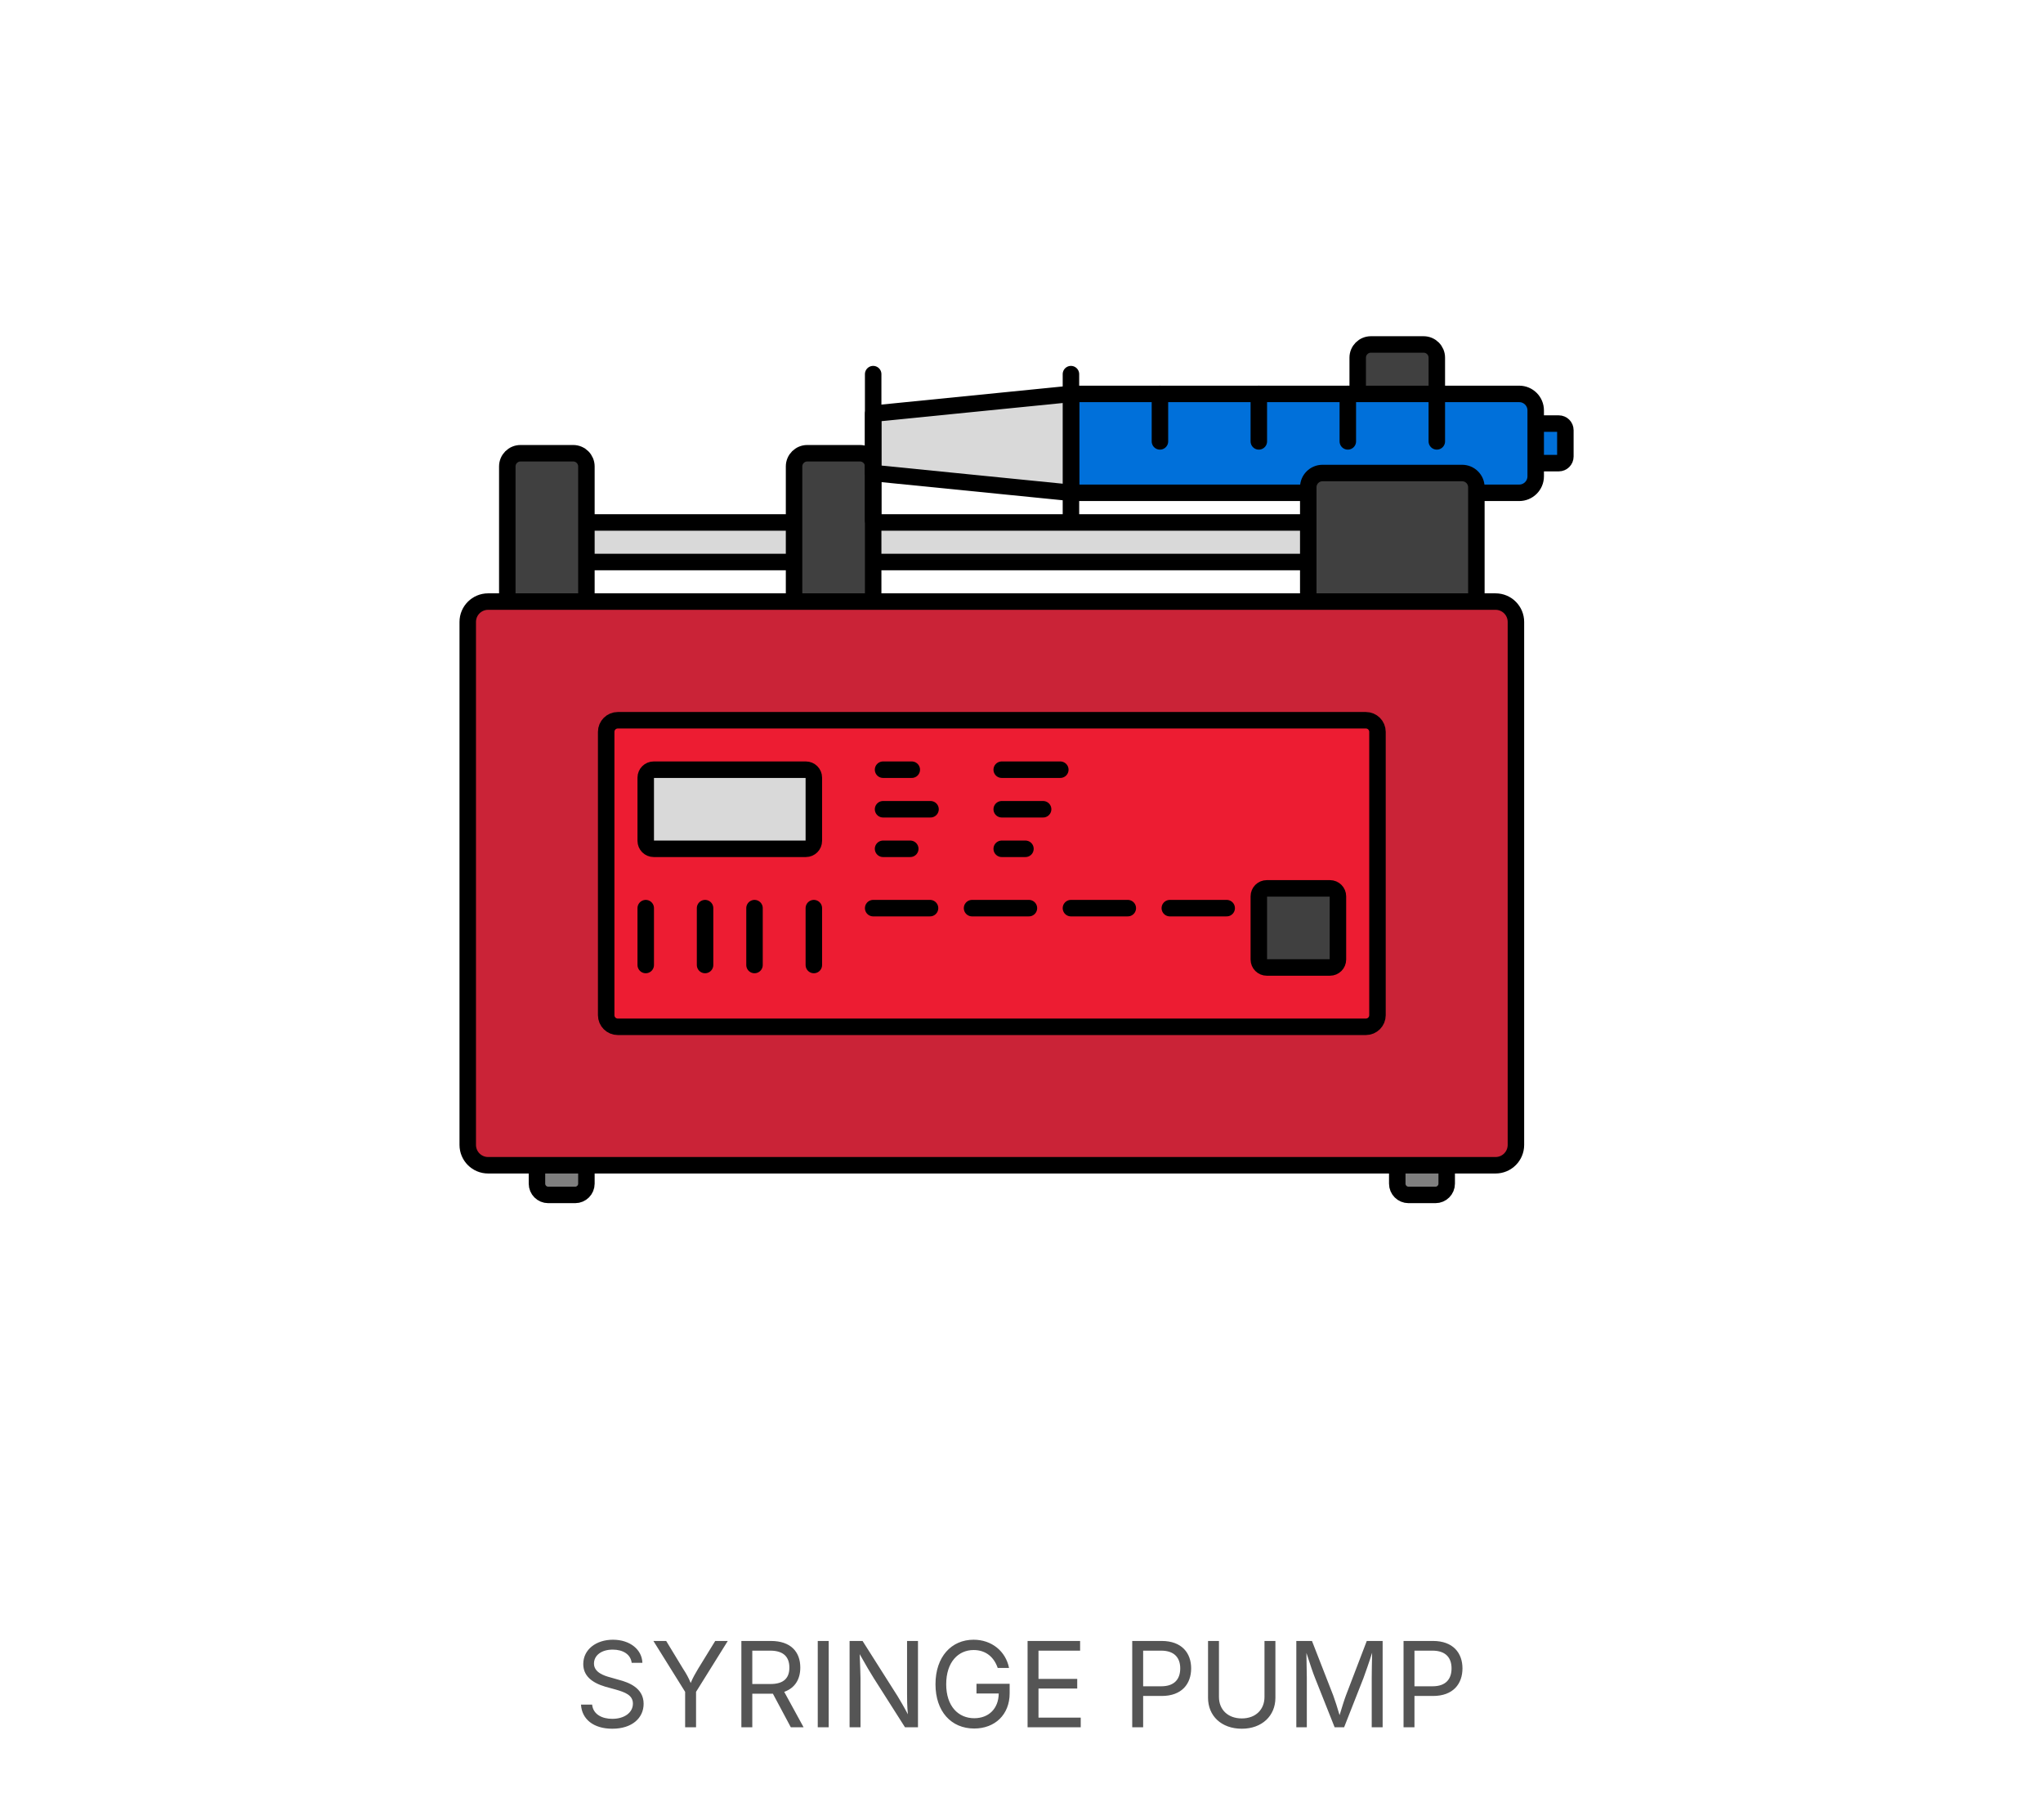
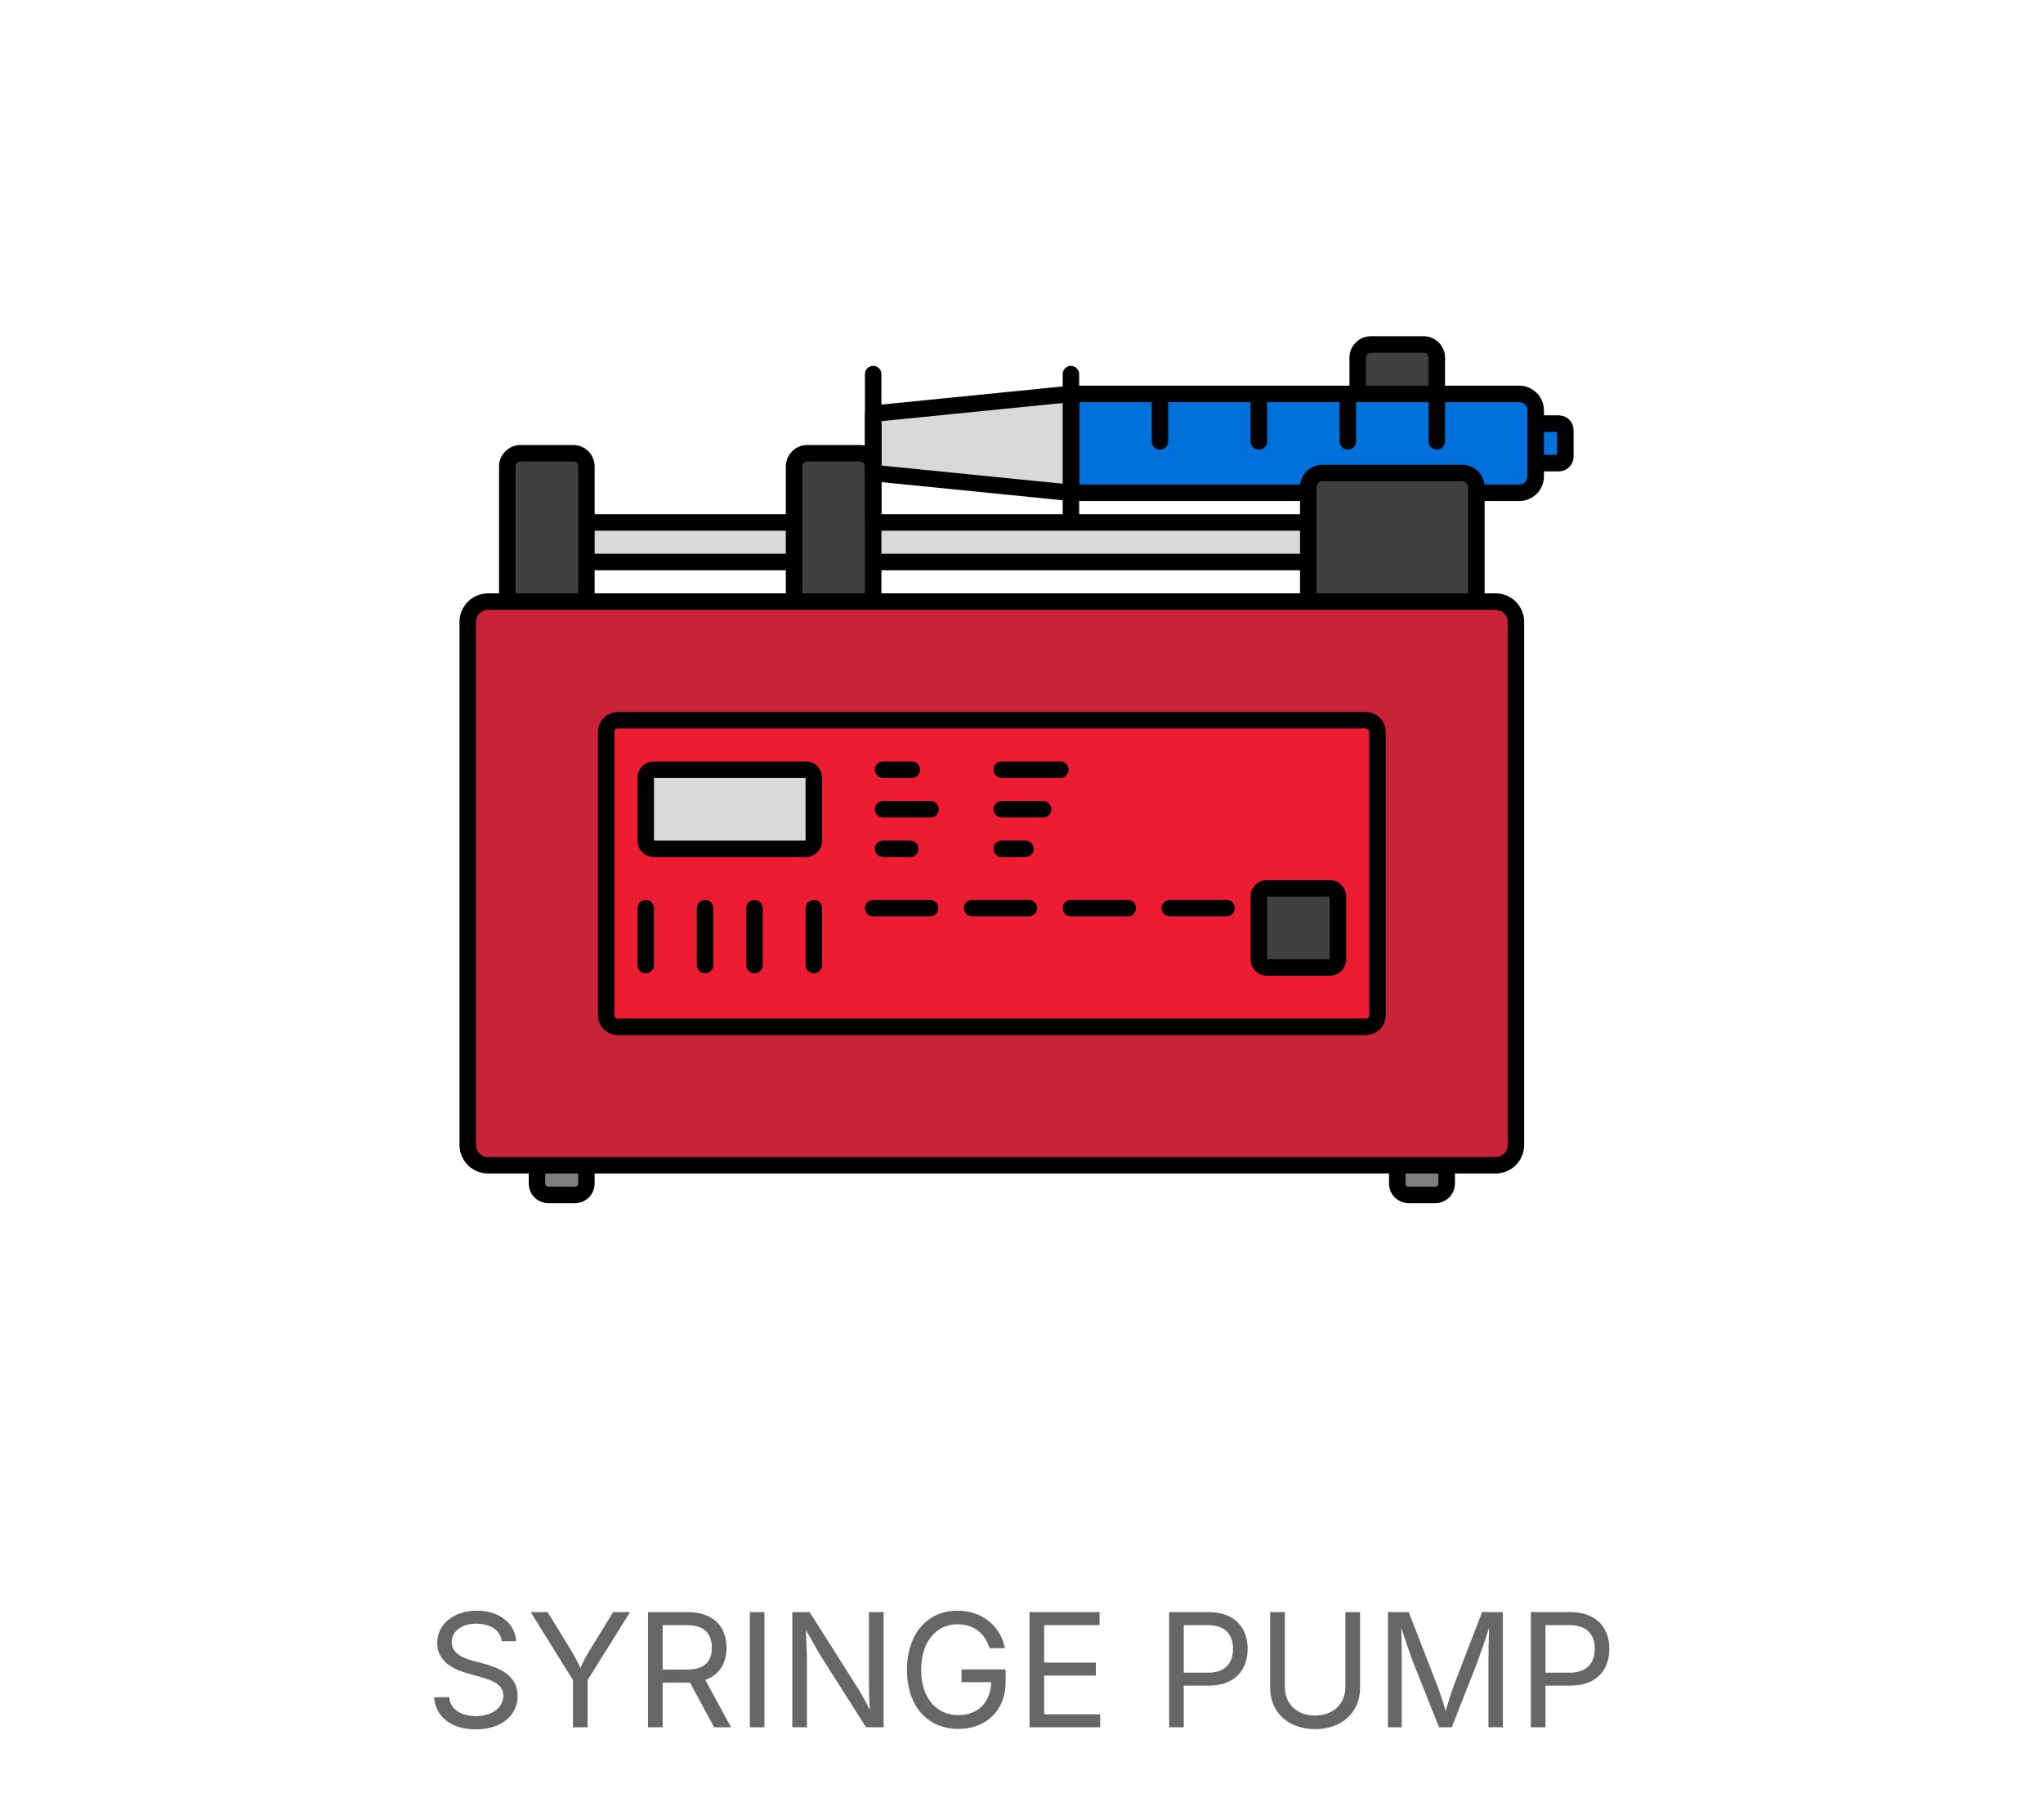
<svg xmlns="http://www.w3.org/2000/svg" width="130.25px" height="116px" overflow="hidden" viewBox="-22.375 -24.625 130.25 138">
  <rect id="bounding-box" x="-22.375" y="-24.625" width="130.25" height="116" fill="none" pointer-events="all" />
  <g id="svg_scaling_group" transform="scale(0.7499985)">
    <g transform="translate(-110 -384)">
      <path d="M209.333 404C209.701 404 210 404.299 210 404.667L210 407.333C210 407.702 209.701 408 209.333 408L119.667 408C119.298 408 119 407.702 119 407.333L119 404.667C119 404.299 119.298 404 119.667 404Z" stroke="#000000" stroke-width="1.667" stroke-linejoin="round" stroke-miterlimit="10" fill="#D9D9D9" fill-rule="evenodd" />
      <path d="M115 398.333C115 397.597 115.597 397 116.333 397L121.667 397C122.403 397 123 397.597 123 398.333L123 412.667C123 413.403 122.403 414 121.667 414L116.333 414C115.597 414 115 413.403 115 412.667Z" stroke="#000000" stroke-width="1.667" stroke-linejoin="round" stroke-miterlimit="10" fill="#404040" fill-rule="evenodd" />
      <path d="M144 398.333C144 397.597 144.597 397 145.333 397L150.667 397C151.403 397 152 397.597 152 398.333L152 412.667C152 413.403 151.403 414 150.667 414L145.333 414C144.597 414 144 413.403 144 412.667Z" stroke="#000000" stroke-width="1.667" stroke-linejoin="round" stroke-miterlimit="10" fill="#404040" fill-rule="evenodd" />
      <path d="M201 387.333C201 386.597 201.597 386 202.333 386L207.667 386C208.403 386 209 386.597 209 387.333L209 405.667C209 406.403 208.403 407 207.667 407L202.333 407C201.597 407 201 406.403 201 405.667Z" stroke="#000000" stroke-width="1.667" stroke-linejoin="round" stroke-miterlimit="10" fill="#404040" fill-rule="evenodd" />
      <path d="M121.861 461C122.49 461 123 461.51 123 462.139L123 470.861C123 471.49 122.49 472 121.861 472L119.139 472C118.51 472 118 471.49 118 470.861L118 462.139C118 461.51 118.51 461 119.139 461Z" stroke="#000000" stroke-width="1.667" stroke-miterlimit="8" fill="#7F7F7F" fill-rule="evenodd" />
      <path d="M208.861 461C209.49 461 210 461.51 210 462.139L210 470.861C210 471.49 209.49 472 208.861 472L206.139 472C205.51 472 205 471.49 205 470.861L205 462.139C205 461.51 205.51 461 206.139 461Z" stroke="#000000" stroke-width="1.667" stroke-miterlimit="8" fill="#7F7F7F" fill-rule="evenodd" />
      <path d="M216 394.667C216 394.298 216.298 394 216.667 394L221.333 394C221.702 394 222 394.298 222 394.667L222 397.333C222 397.702 221.702 398 221.333 398L216.667 398C216.298 398 216 397.702 216 397.333Z" stroke="#000000" stroke-width="1.667" stroke-linejoin="round" stroke-miterlimit="10" fill="#0070DA" fill-rule="evenodd" />
      <path d="M219 392.667 219 399.333C219 400.254 218.254 401 217.333 401L172 401 172 391 217.333 391C218.254 391 219 391.746 219 392.667Z" stroke="#000000" stroke-width="1.667" stroke-linejoin="round" stroke-miterlimit="10" fill="#0070DA" fill-rule="evenodd" />
      <path d="M181 391 181 395.8" stroke="#000000" stroke-width="1.667" stroke-linecap="round" stroke-miterlimit="8" fill="#D9D9D9" fill-rule="evenodd" />
      <path d="M191 391 191 395.8" stroke="#000000" stroke-width="1.667" stroke-linecap="round" stroke-miterlimit="8" fill="#D9D9D9" fill-rule="evenodd" />
      <path d="M200 391 200 395.8" stroke="#000000" stroke-width="1.667" stroke-linecap="round" stroke-miterlimit="8" fill="#D9D9D9" fill-rule="evenodd" />
      <path d="M209 391 209 395.8" stroke="#000000" stroke-width="1.667" stroke-linecap="round" stroke-miterlimit="8" fill="#D9D9D9" fill-rule="evenodd" />
      <path d="M172 389 172 403.8" stroke="#000000" stroke-width="1.667" stroke-linecap="round" stroke-miterlimit="8" fill="#D9D9D9" fill-rule="evenodd" />
      <path d="M172 391 172 401 152 399 152 393Z" stroke="#000000" stroke-width="1.667" stroke-linejoin="round" stroke-miterlimit="10" fill="#D9D9D9" fill-rule="evenodd" />
      <path d="M152 389 152 403.8" stroke="#000000" stroke-width="1.667" stroke-linecap="round" stroke-miterlimit="8" fill="#D9D9D9" fill-rule="evenodd" />
      <path d="M196 400.44C196 399.645 196.645 399 197.44 399L211.56 399C212.355 399 213 399.645 213 400.44L213 415.56C213 416.355 212.355 417 211.56 417L197.44 417C196.645 417 196 416.355 196 415.56Z" stroke="#000000" stroke-width="1.667" stroke-linejoin="round" stroke-miterlimit="10" fill="#404040" fill-rule="evenodd" />
      <path d="M111 414.057C111 412.921 111.921 412 113.057 412L214.943 412C216.079 412 217 412.921 217 414.057L217 466.943C217 468.079 216.079 469 214.943 469L113.057 469C111.921 469 111 468.079 111 466.943Z" stroke="#000000" stroke-width="1.667" stroke-linecap="round" stroke-linejoin="round" stroke-miterlimit="10" fill="#CA2337" fill-rule="evenodd" />
      <path d="M125 425.174C125 424.526 125.526 424 126.174 424L201.826 424C202.474 424 203 424.526 203 425.174L203 453.826C203 454.474 202.474 455 201.826 455L126.174 455C125.526 455 125 454.474 125 453.826Z" stroke="#000000" stroke-width="1.667" stroke-linecap="round" stroke-linejoin="round" stroke-miterlimit="10" fill="#ED1C32" fill-rule="evenodd" />
      <path d="M0 0 4.8 0" stroke="#000000" stroke-width="1.667" stroke-linecap="round" stroke-linejoin="round" stroke-miterlimit="10" fill="none" fill-rule="evenodd" transform="matrix(-1 0 0 1 157.8 433)" />
      <path d="M0 0 2.904 0" stroke="#000000" stroke-width="1.667" stroke-linecap="round" stroke-linejoin="round" stroke-miterlimit="10" fill="none" fill-rule="evenodd" transform="matrix(-1 0 0 1 155.904 429)" />
      <path d="M0 0 2.751 0" stroke="#000000" stroke-width="1.667" stroke-linecap="round" stroke-linejoin="round" stroke-miterlimit="10" fill="none" fill-rule="evenodd" transform="matrix(-1 0 0 1 155.751 437)" />
      <path d="M129 429.805C129 429.36 129.36 429 129.805 429L145.195 429C145.64 429 146 429.36 146 429.805L146 436.195C146 436.64 145.64 437 145.195 437L129.805 437C129.36 437 129 436.64 129 436.195Z" stroke="#000000" stroke-width="1.667" stroke-linejoin="round" stroke-miterlimit="10" fill="#D9D9D9" fill-rule="evenodd" />
      <path d="M0 0 4.186 0" stroke="#000000" stroke-width="1.667" stroke-linecap="round" stroke-linejoin="round" stroke-miterlimit="10" fill="none" fill-rule="evenodd" transform="matrix(-1 0 0 1 169.186 433)" />
      <path d="M0 0 5.925 0" stroke="#000000" stroke-width="1.667" stroke-linecap="round" stroke-linejoin="round" stroke-miterlimit="10" fill="none" fill-rule="evenodd" transform="matrix(-1 0 0 1 170.925 429)" />
      <path d="M0 0 2.399 0" stroke="#000000" stroke-width="1.667" stroke-linecap="round" stroke-linejoin="round" stroke-miterlimit="10" fill="none" fill-rule="evenodd" transform="matrix(-1 0 0 1 167.399 437)" />
      <path d="M129 443 129 448.75" stroke="#000000" stroke-width="1.667" stroke-linecap="round" stroke-linejoin="round" stroke-miterlimit="10" fill="none" fill-rule="evenodd" />
      <path d="M135 443 135 448.75" stroke="#000000" stroke-width="1.667" stroke-linecap="round" stroke-linejoin="round" stroke-miterlimit="10" fill="none" fill-rule="evenodd" />
      <path d="M140 443 140 448.75" stroke="#000000" stroke-width="1.667" stroke-linecap="round" stroke-linejoin="round" stroke-miterlimit="10" fill="none" fill-rule="evenodd" />
      <path d="M146 443 146 448.75" stroke="#000000" stroke-width="1.667" stroke-linecap="round" stroke-linejoin="round" stroke-miterlimit="10" fill="none" fill-rule="evenodd" />
      <path d="M152 443 157.75 443" stroke="#000000" stroke-width="1.667" stroke-linecap="round" stroke-linejoin="round" stroke-miterlimit="10" fill="none" fill-rule="evenodd" />
      <path d="M162 443 167.75 443" stroke="#000000" stroke-width="1.667" stroke-linecap="round" stroke-linejoin="round" stroke-miterlimit="10" fill="none" fill-rule="evenodd" />
      <path d="M172 443 177.75 443" stroke="#000000" stroke-width="1.667" stroke-linecap="round" stroke-linejoin="round" stroke-miterlimit="10" fill="none" fill-rule="evenodd" />
      <path d="M182 443 187.75 443" stroke="#000000" stroke-width="1.667" stroke-linecap="round" stroke-linejoin="round" stroke-miterlimit="10" fill="none" fill-rule="evenodd" />
      <path d="M191 441.805C191 441.36 191.36 441 191.805 441L198.195 441C198.64 441 199 441.36 199 441.805L199 448.195C199 448.64 198.64 449 198.195 449L191.805 449C191.36 449 191 448.64 191 448.195Z" stroke="#000000" stroke-width="1.667" stroke-linejoin="round" stroke-miterlimit="10" fill="#404040" fill-rule="evenodd" />
    </g>
  </g>
-   <text x="42.75" y="106.375" text-anchor="middle" font-family="-apple-system, BlinkMacSystemFont, sans-serif" font-size="9" fill="#555555" data-labeled="true">SYRINGE PUMP</text>
+   <text x="42.75" y="106.375" text-anchor="middle" font-family="-apple-system, BlinkMacSystemFont, sans-serif" font-size="12" fill="#666666" data-labeled="true">SYRINGE PUMP</text>
</svg>
